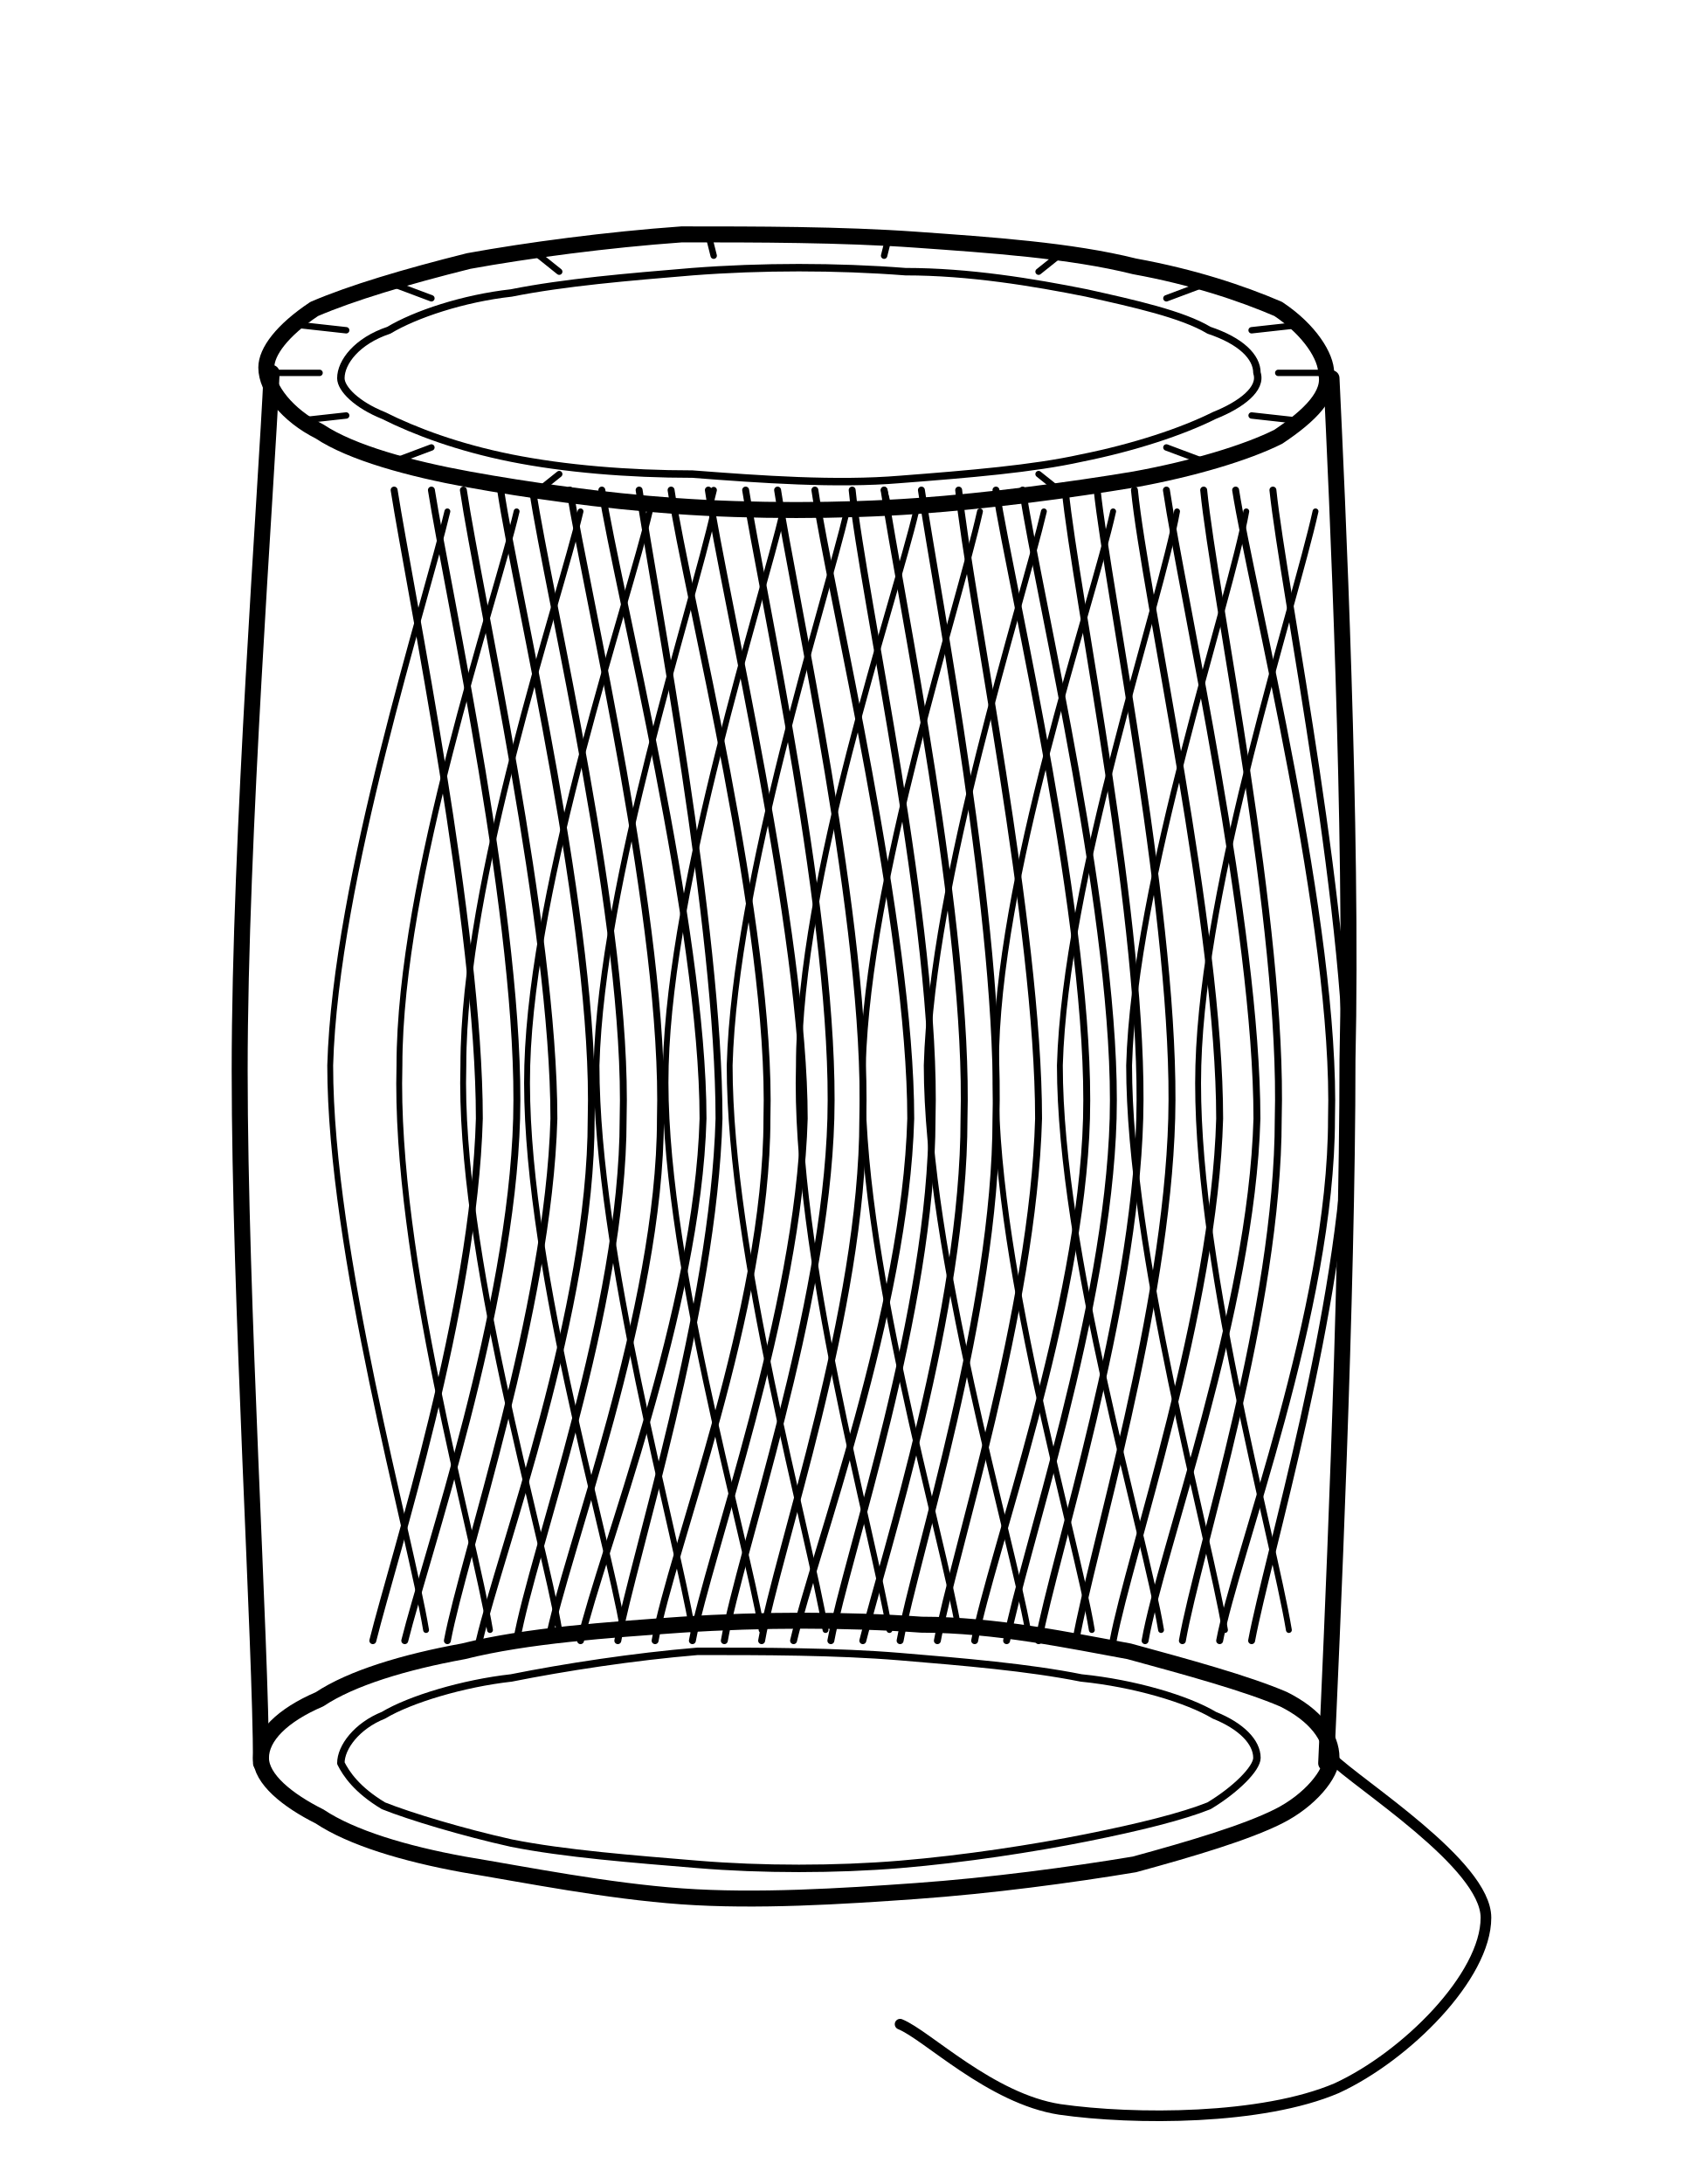
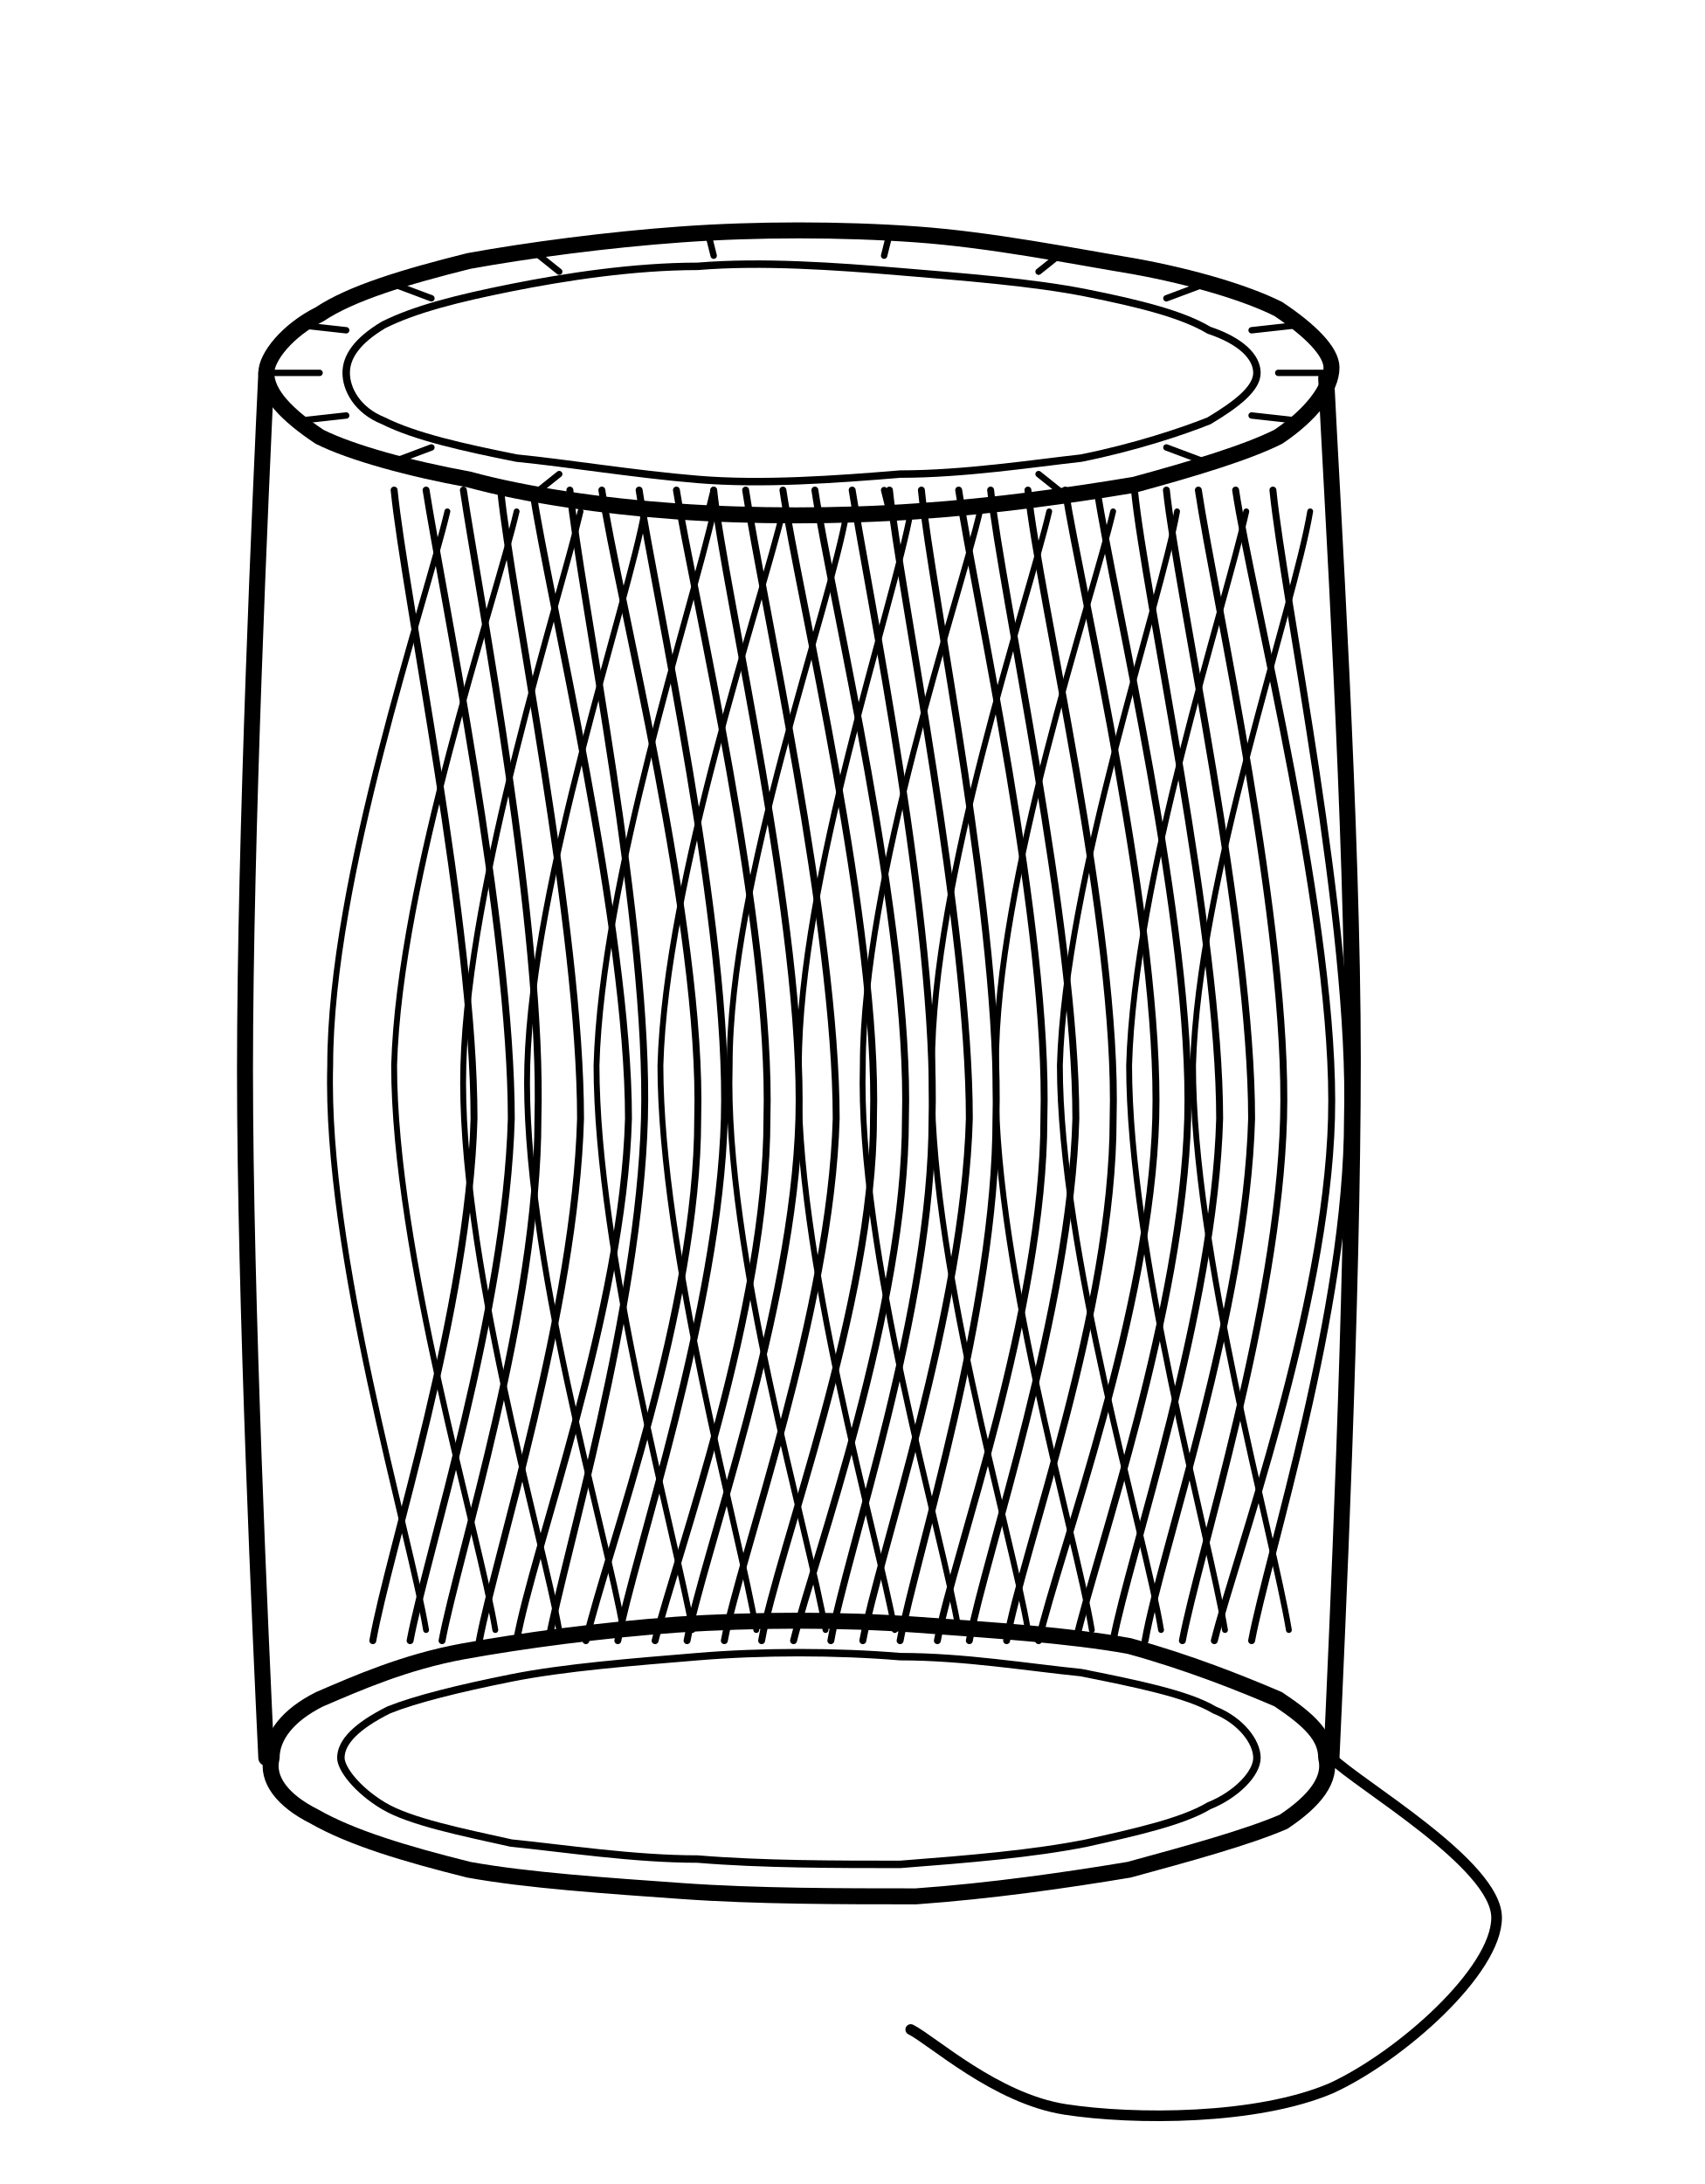
<svg xmlns="http://www.w3.org/2000/svg" viewBox="0 0 320 410" fill="none" stroke="currentColor" stroke-linecap="round" stroke-linejoin="round" aria-hidden="true" focusable="false">
-   <path d="M249 70C250 74 246 78 240 82C234 85 224 88 213 90C201 92 186 94 172 95C158 96 141 96 127 95C113 94 99 92 88 90C77 88 66 85 60 81C54 78 50 73 50 69C50 66 53 62 59 58C66 55 76 52 88 49C99 47 114 45 128 44C142 44 158 44 172 45C186 46 201 47 213 50C224 52 233 55 240 58C246 62 249 67 249 70Z" stroke-width="3" />
-   <path d="M236 70C237 73 233 76 228 78C222 81 213 84 203 86C194 88 182 89 169 90C157 91 143 90 130 89C118 89 106 88 96 86C86 84 78 81 72 78C67 76 64 73 64 71C64 68 67 64 73 62C78 59 87 56 96 55C106 53 118 52 130 51C143 50 157 50 170 51C182 51 194 53 204 55C213 57 222 59 227 62C233 64 236 67 236 70Z" stroke-width="1.4" />
-   <path d="M250 330C250 333 246 338 240 341C234 344 224 347 213 350C201 352 186 354 172 355C158 356 142 357 128 356C114 355 99 352 87 350C76 348 66 345 60 341C54 338 49 334 49 330C49 326 53 322 60 319C66 315 76 312 87 310C99 307 114 306 128 305C143 304 159 304 173 305C187 305 201 308 212 310C223 313 234 316 241 319C247 322 250 326 250 330Z" stroke-width="3" />
-   <path d="M236 330C236 332 232 336 227 339C222 341 214 343 204 345C194 347 181 349 169 350C157 351 143 351 131 350C119 349 106 348 96 346C87 344 77 341 72 339C67 336 65 333 64 331C64 328 67 324 72 322C77 319 87 316 96 315C106 313 119 311 131 310C143 310 157 310 169 311C181 312 193 313 203 315C213 316 223 319 228 322C233 324 236 327 236 330Z" stroke-width="1.4" />
-   <path d="M51 70C50 92 45 157 45 201C45 244 49 309 49 331" stroke-width="3" />
-   <path d="M250 71C251 92 254 156 253 199C253 243 250 309 249 331" stroke-width="3" />
-   <path d="M74 92C77 111 90 174 90 210C89 246 74 292 70 308" stroke-width="1.3" />
-   <path d="M81 92C84 111 98 174 97 210C96 246 80 292 76 308" stroke-width="1.3" />
-   <path d="M87 92C90 112 104 174 104 210C103 246 87 292 84 308" stroke-width="1.3" />
-   <path d="M94 92C97 112 112 174 111 210C111 246 94 291 90 308" stroke-width="1.3" />
-   <path d="M100 92C103 112 118 174 117 210C117 246 100 291 97 308" stroke-width="1.3" />
-   <path d="M107 92C110 111 125 174 124 210C124 246 106 292 103 308" stroke-width="1.3" />
-   <path d="M113 92C116 111 132 174 132 210C131 246 113 291 109 308" stroke-width="1.3" />
-   <path d="M120 92C123 112 135 174 135 210C134 246 119 292 116 308" stroke-width="1.3" />
-   <path d="M126 92C129 112 145 174 144 210C144 246 126 291 123 308" stroke-width="1.3" />
-   <path d="M133 92C136 112 151 175 151 210C150 246 133 292 130 308" stroke-width="1.3" />
-   <path d="M140 92C143 111 157 174 156 210C155 246 139 291 136 308" stroke-width="1.3" />
-   <path d="M146 92C149 112 163 174 162 210C162 246 146 291 143 308" stroke-width="1.3" />
-   <path d="M153 92C156 112 171 174 171 210C170 246 153 291 149 308" stroke-width="1.3" />
-   <path d="M160 92C162 112 176 174 175 210C175 246 159 292 156 308" stroke-width="1.3" />
-   <path d="M166 92C169 112 182 174 181 210C181 246 166 292 162 308" stroke-width="1.3" />
-   <path d="M173 92C176 112 188 174 187 210C187 246 172 292 169 308" stroke-width="1.3" />
-   <path d="M180 92C182 112 195 174 195 210C194 246 179 292 176 308" stroke-width="1.3" />
-   <path d="M187 92C190 111 205 174 204 210C203 246 186 292 183 308" stroke-width="1.3" />
-   <path d="M192 92C195 112 210 174 209 210C208 246 192 292 189 308" stroke-width="1.3" />
-   <path d="M200 92C202 112 215 174 214 210C213 246 198 292 195 308" stroke-width="1.3" />
-   <path d="M206 92C208 111 221 174 220 210C219 246 205 291 202 308" stroke-width="1.3" />
-   <path d="M213 92C215 112 229 174 229 210C228 246 212 292 209 308" stroke-width="1.3" />
-   <path d="M219 92C222 112 236 174 236 210C235 246 218 291 215 308" stroke-width="1.3" />
-   <path d="M226 92C228 112 241 174 240 210C240 246 225 291 222 308" stroke-width="1.3" />
-   <path d="M232 92C235 111 251 174 250 210C250 246 232 292 229 308" stroke-width="1.3" />
-   <path d="M239 92C241 111 254 174 253 210C252 246 238 292 235 308" stroke-width="1.3" />
-   <path d="M80 306C77 288 62 235 62 200C63 165 80 113 84 96" stroke-width="1.1" />
-   <path d="M92 306C89 288 74 236 75 200C75 165 93 113 97 96" stroke-width="1.1" />
-   <path d="M105 306C102 288 86 235 87 200C87 165 105 113 109 96" stroke-width="1.1" />
-   <path d="M117 306C114 288 98 235 99 200C100 165 118 113 122 96" stroke-width="1.1" />
-   <path d="M130 306C127 288 112 235 112 200C113 165 130 114 134 96" stroke-width="1.1" />
-   <path d="M143 306C140 288 124 234 125 200C126 165 143 113 147 96" stroke-width="1.1" />
-   <path d="M155 306C152 288 137 235 137 200C138 165 155 113 159 96" stroke-width="1.1" />
-   <path d="M167 306C164 288 149 235 150 200C150 165 168 113 172 96" stroke-width="1.1" />
-   <path d="M180 306C177 288 161 235 162 200C163 165 180 114 184 96" stroke-width="1.1" />
-   <path d="M193 306C190 289 174 235 174 200C175 165 192 113 196 96" stroke-width="1.1" />
-   <path d="M205 306C202 288 186 235 187 200C187 165 205 114 209 96" stroke-width="1.1" />
+   <path d="M250 69C250 73 246 78 240 82C234 85 224 88 213 91C201 93 187 95 172 96C158 97 141 97 127 96C113 95 99 93 88 90C77 88 66 85 60 82C54 78 50 74 50 70C50 67 54 62 60 59C66 55 76 52 88 49C99 47 114 45 128 44C142 43 158 43 172 44C186 45 201 48 213 50C224 52 234 55 240 58C246 62 250 66 250 69Z" stroke-width="3" />
+   <path d="M236 70C236 73 232 76 227 79C222 81 213 84 203 86C194 87 181 89 169 89C157 90 143 91 131 90C119 89 107 87 97 86C87 84 78 82 72 79C67 77 65 73 65 70C65 67 67 64 72 61C78 58 86 56 96 54C106 52 119 50 131 50C143 49 157 50 169 51C181 52 194 53 204 55C214 57 222 59 227 62C233 64 236 67 236 70Z" stroke-width="1.4" />
+   <path d="M249 330C250 334 247 338 241 342C234 345 223 348 212 351C200 353 186 355 172 356C158 356 142 356 128 355C114 354 99 353 88 351C76 348 66 345 59 341C53 338 50 334 51 330C51 326 54 322 60 319C67 316 76 312 87 310C98 308 113 306 127 305C142 304 158 304 172 305C186 306 201 307 212 309C223 312 233 316 240 319C246 323 249 326 249 330Z" stroke-width="3" />
+   <path d="M236 330C236 333 232 337 227 339C222 342 213 344 204 346C194 348 182 349 169 350C157 350 143 350 131 349C119 349 106 347 96 346C87 344 77 342 72 339C67 336 64 332 64 330C64 327 67 324 73 321C78 319 86 317 96 315C106 313 119 312 131 311C143 310 157 310 169 311C181 311 193 313 203 314C213 316 223 318 228 321C233 323 236 327 236 330Z" stroke-width="1.4" />
+   <path d="M50 70C49 91 46 157 46 201C46 244 49 309 50 330" stroke-width="3" />
+   <path d="M249 71C250 92 254 156 254 199C254 243 251 308 250 330" stroke-width="3" />
+   <path d="M74 92C76 112 89 174 89 210C88 246 73 291 70 308" stroke-width="1.3" />
+   <path d="M80 92C83 111 96 174 96 210C95 246 80 292 77 308" stroke-width="1.3" />
+   <path d="M87 92C90 112 102 174 101 210C101 246 86 292 83 308" stroke-width="1.3" />
+   <path d="M94 92C96 112 109 174 109 210C108 246 93 292 90 308" stroke-width="1.3" />
+   <path d="M100 92C103 112 118 174 118 210C117 246 100 291 97 308" stroke-width="1.3" />
+   <path d="M107 92C109 112 122 174 121 210C120 246 106 292 103 308" stroke-width="1.3" />
+   <path d="M113 92C116 112 132 174 131 210C131 246 114 291 110 308" stroke-width="1.3" />
+   <path d="M120 92C123 112 137 174 136 210C135 246 119 292 116 308" stroke-width="1.3" />
+   <path d="M127 92C130 111 145 174 144 210C144 246 127 292 123 308" stroke-width="1.3" />
+   <path d="M134 92C136 111 151 174 150 210C149 246 132 292 129 308" stroke-width="1.3" />
+   <path d="M140 92C143 112 157 174 157 210C156 246 139 292 136 308" stroke-width="1.3" />
+   <path d="M147 92C150 112 165 174 164 210C164 245 146 291 143 308" stroke-width="1.3" />
+   <path d="M153 92C156 112 171 174 170 210C170 246 153 292 149 308" stroke-width="1.3" />
+   <path d="M160 92C163 111 176 174 175 210C175 246 159 291 156 308" stroke-width="1.3" />
+   <path d="M167 92C169 111 182 174 182 210C181 246 165 292 162 308" stroke-width="1.3" />
+   <path d="M173 92C175 112 188 174 187 210C187 246 172 292 169 308" stroke-width="1.3" />
+   <path d="M180 92C183 112 197 174 196 210C196 246 179 292 176 308" stroke-width="1.3" />
+   <path d="M186 92C188 111 202 174 202 210C201 246 185 292 182 308" stroke-width="1.3" />
+   <path d="M193 92C195 112 210 174 209 210C209 246 192 291 189 308" stroke-width="1.3" />
+   <path d="M200 92C203 111 218 174 217 210C216 246 199 291 195 308" stroke-width="1.3" />
+   <path d="M206 92C209 112 224 174 223 210C222 246 206 291 202 308" stroke-width="1.3" />
+   <path d="M213 92C215 112 229 175 229 210C228 246 212 292 209 308" stroke-width="1.3" />
+   <path d="M219 92C221 111 235 174 235 210C234 246 218 291 215 308" stroke-width="1.3" />
+   <path d="M225 92C228 112 242 174 241 210C240 246 225 292 222 308" stroke-width="1.3" />
+   <path d="M232 92C235 112 251 174 250 210C249 246 232 292 228 308" stroke-width="1.3" />
+   <path d="M239 92C241 112 254 174 253 210C253 246 238 292 235 308" stroke-width="1.3" />
+   <path d="M80 306C77 288 61 235 62 200C62 165 80 113 84 96" stroke-width="1.1" />
+   <path d="M93 306C90 288 74 235 74 200C75 165 93 113 97 96" stroke-width="1.1" />
+   <path d="M105 306C102 289 86 235 87 200C88 165 105 113 109 96" stroke-width="1.1" />
+   <path d="M117 306C114 288 98 235 99 200C100 165 118 113 121 96" stroke-width="1.1" />
+   <path d="M130 306C127 289 112 235 112 200C113 165 130 114 134 96" stroke-width="1.1" />
+   <path d="M142 306C139 288 124 235 124 200C125 165 143 113 147 96" stroke-width="1.1" />
+   <path d="M155 306C152 288 136 235 137 200C137 165 156 114 159 96" stroke-width="1.1" />
+   <path d="M168 306C165 289 149 235 150 200C150 165 168 113 171 96" stroke-width="1.1" />
+   <path d="M180 306C177 288 161 235 162 200C162 165 180 113 184 96" stroke-width="1.1" />
+   <path d="M193 306C190 288 174 235 175 200C175 165 193 113 197 96" stroke-width="1.1" />
+   <path d="M205 306C202 288 186 235 187 200C187 165 205 113 209 96" stroke-width="1.1" />
  <path d="M218 306C215 288 199 235 199 200C200 165 218 113 221 96" stroke-width="1.1" />
-   <path d="M230 306C227 288 212 235 212 200C213 165 231 113 234 96" stroke-width="1.1" />
-   <path d="M242 306C239 288 224 235 225 200C226 165 243 114 247 96" stroke-width="1.1" />
+   <path d="M230 306C227 288 212 235 212 200C213 165 230 114 234 96" stroke-width="1.1" />
+   <path d="M242 306C239 288 224 235 224 200C225 165 243 114 246 96" stroke-width="1.1" />
  <line x1="240" y1="70" x2="250" y2="70" stroke-width="1.2" />
  <line x1="235" y1="78" x2="244" y2="79" stroke-width="1.2" />
  <line x1="219" y1="84" x2="227" y2="87" stroke-width="1.2" />
  <line x1="195" y1="89" x2="200" y2="93" stroke-width="1.2" />
  <line x1="166" y1="92" x2="167" y2="96" stroke-width="1.2" />
  <line x1="134" y1="92" x2="133" y2="96" stroke-width="1.2" />
  <line x1="105" y1="89" x2="100" y2="93" stroke-width="1.2" />
  <line x1="81" y1="84" x2="73" y2="87" stroke-width="1.2" />
  <line x1="65" y1="78" x2="56" y2="79" stroke-width="1.2" />
  <line x1="60" y1="70" x2="50" y2="70" stroke-width="1.2" />
  <line x1="65" y1="62" x2="56" y2="61" stroke-width="1.2" />
  <line x1="81" y1="56" x2="73" y2="53" stroke-width="1.2" />
  <line x1="105" y1="51" x2="100" y2="47" stroke-width="1.2" />
  <line x1="134" y1="48" x2="133" y2="44" stroke-width="1.2" />
  <line x1="166" y1="48" x2="167" y2="44" stroke-width="1.2" />
  <line x1="195" y1="51" x2="200" y2="47" stroke-width="1.2" />
  <line x1="219" y1="56" x2="227" y2="53" stroke-width="1.2" />
  <line x1="235" y1="62" x2="244" y2="61" stroke-width="1.2" />
-   <path d="M250 330C255 335 279 350 279 360C279 371 264 386 251 392C237 398 213 398 199 396C186 394 174 382 169 380" stroke-width="2" />
+   <path d="M250 330C255 335 281 350 281 360C281 370 263 386 250 392C236 398 213 398 200 396C187 394 175 383 171 381" stroke-width="2" />
</svg>
